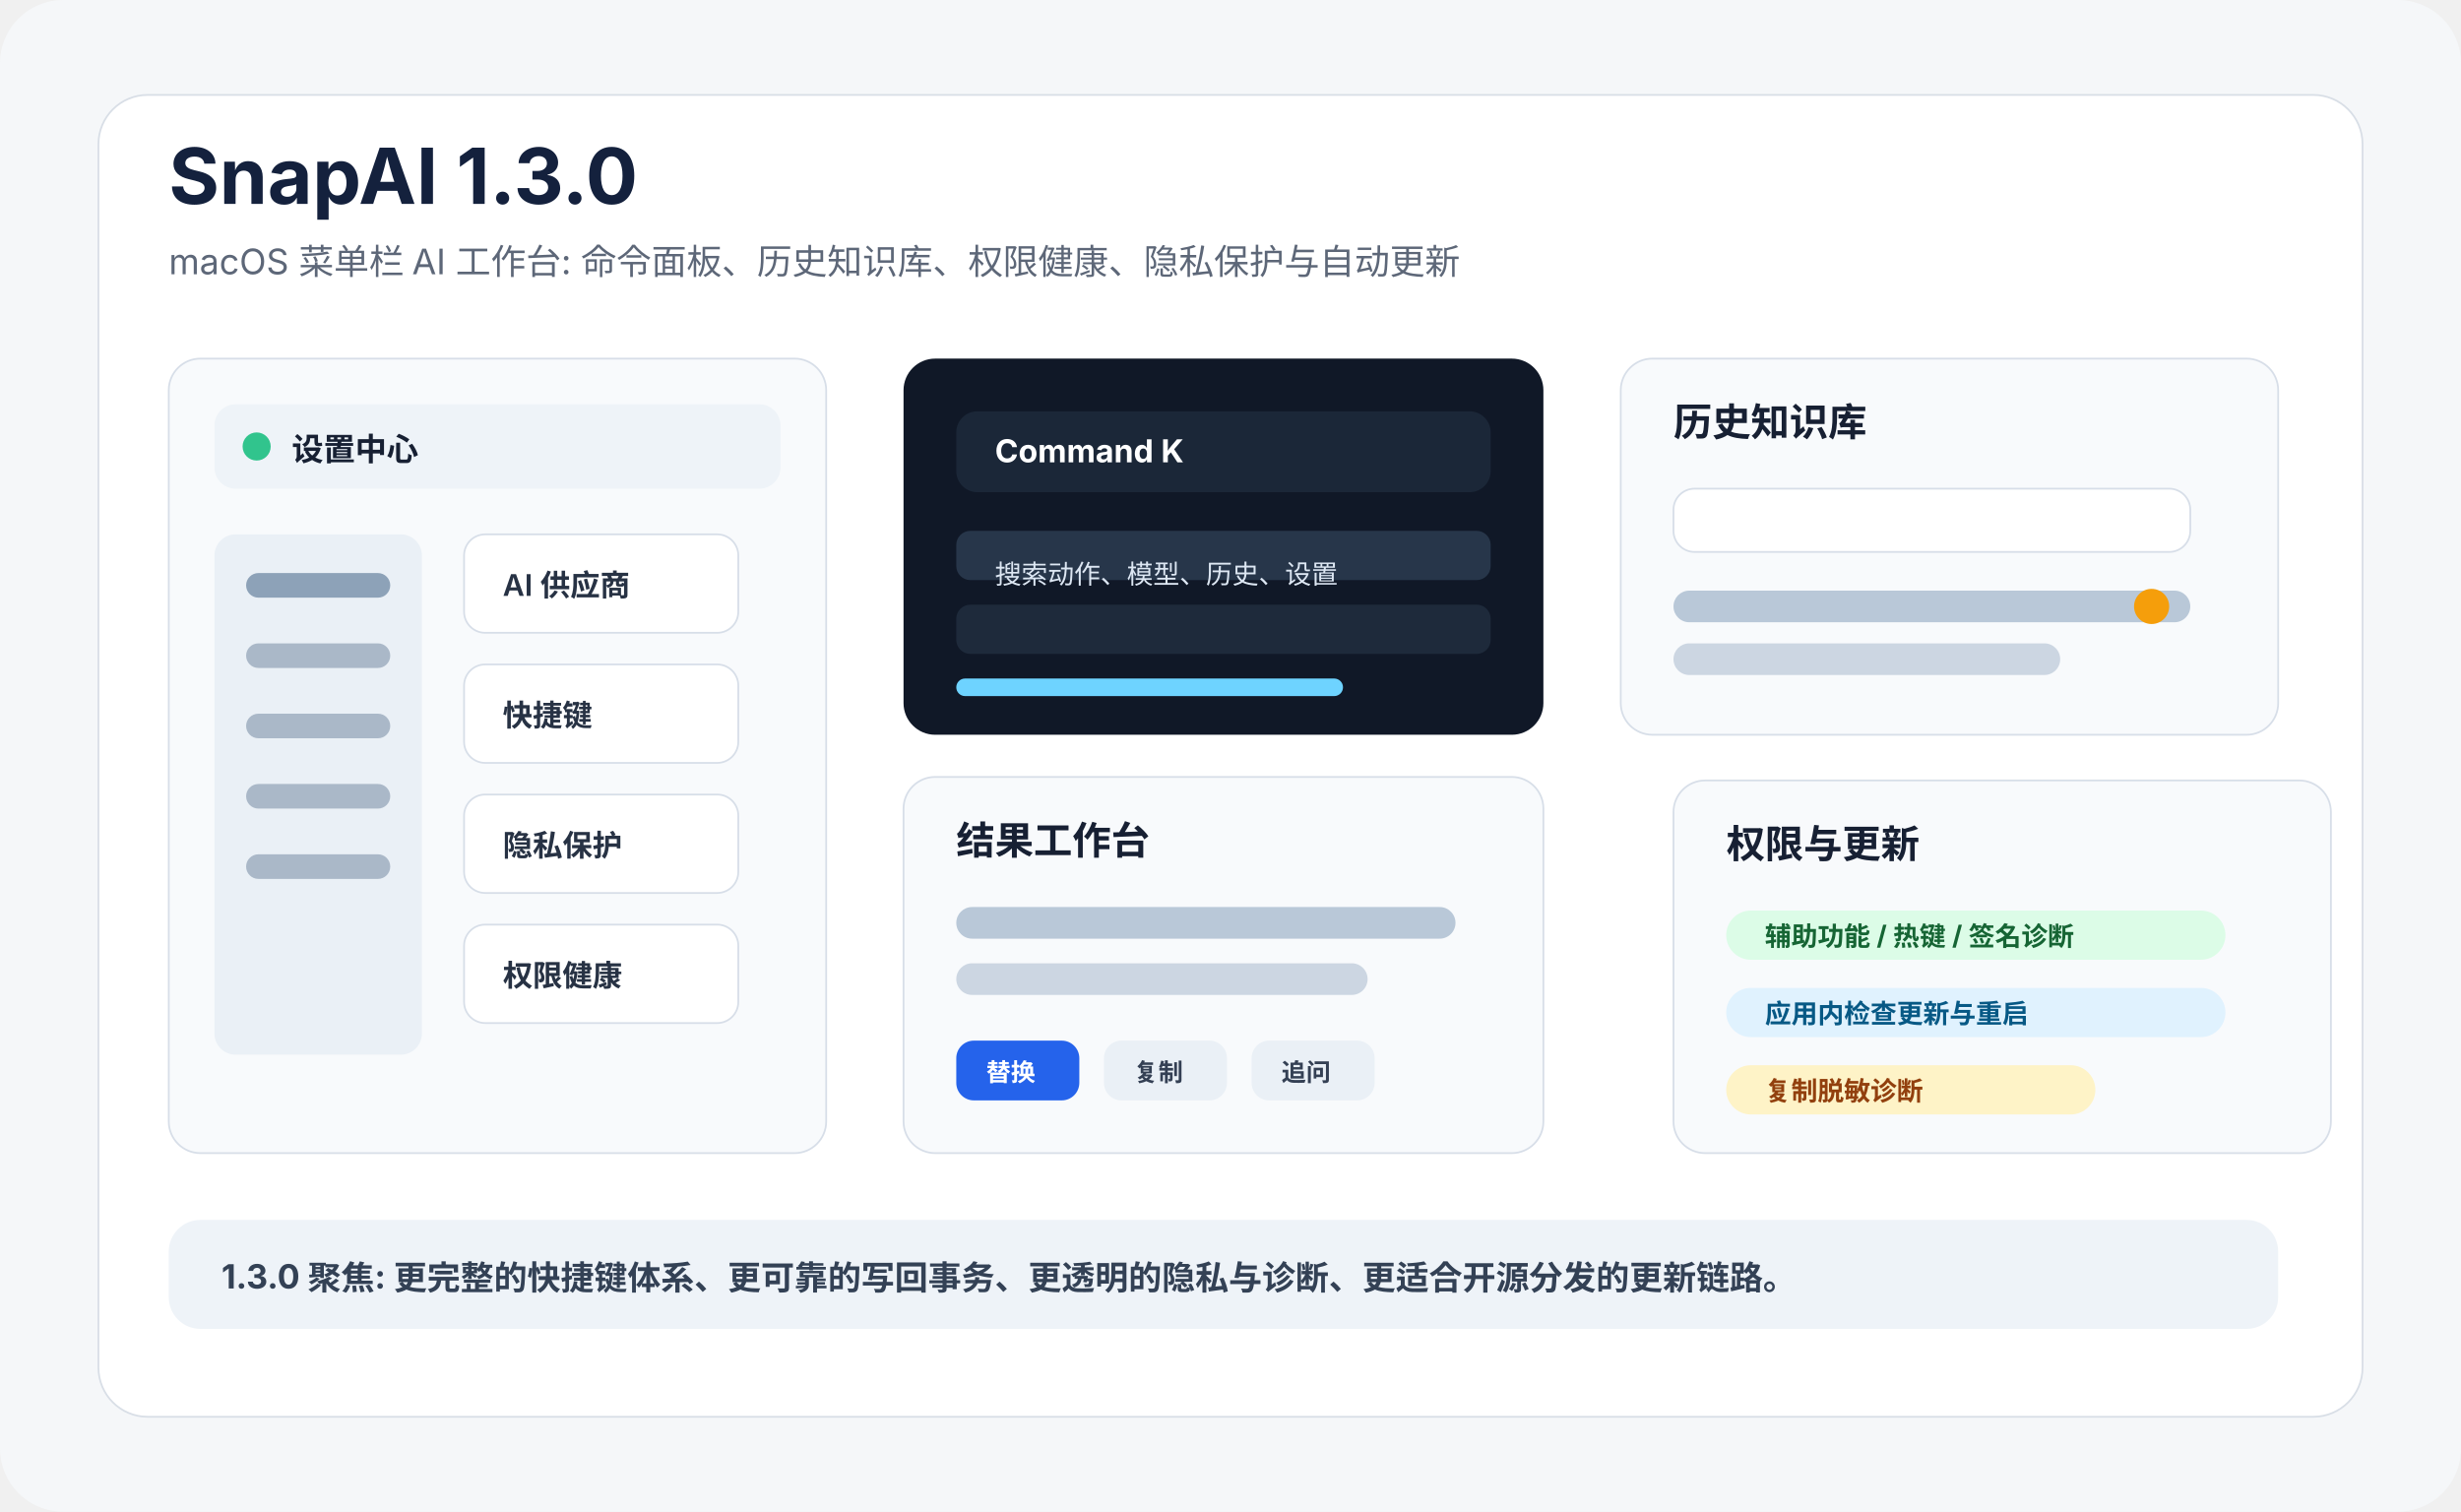
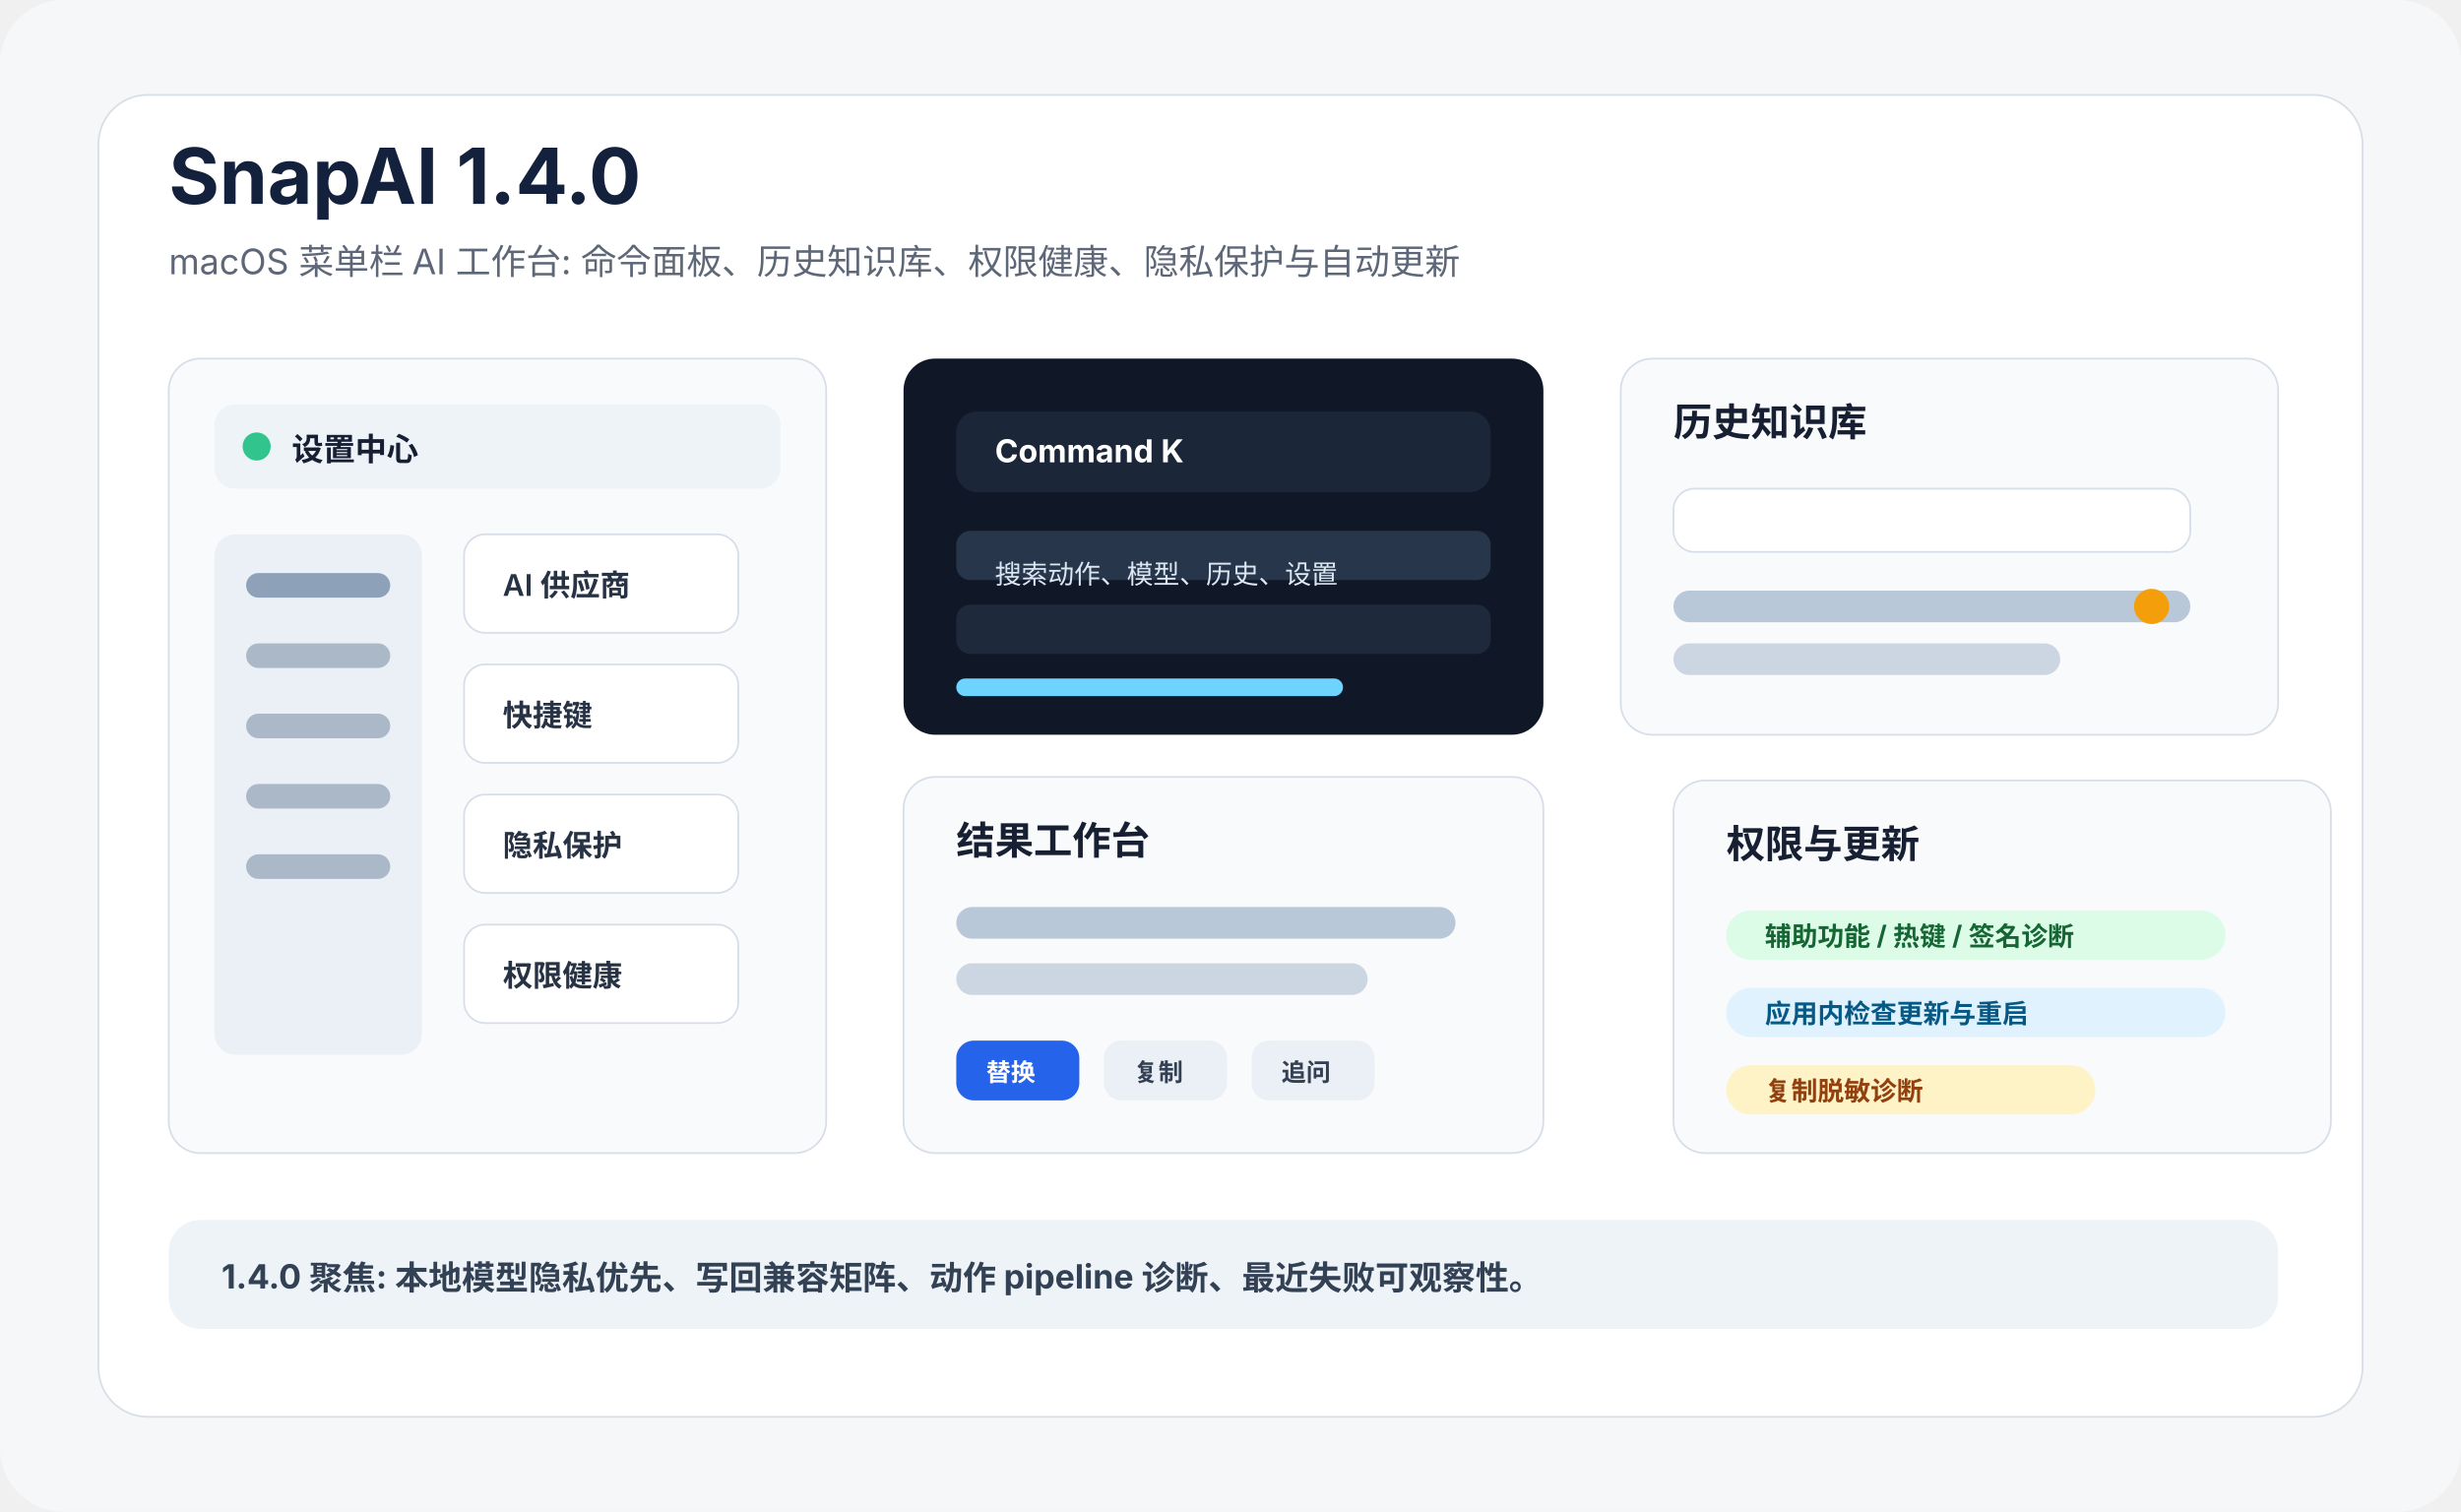
<svg xmlns="http://www.w3.org/2000/svg" width="1400" height="860" viewBox="0 0 1400 860" fill="none">
  <rect width="1400" height="860" rx="36" fill="#F5F7F9" />
  <rect x="56" y="54" width="1288" height="752" rx="28" fill="#FFFFFF" stroke="#D8DEE6" />
-   <text x="96" y="116" fill="#14213D" font-family="-apple-system,BlinkMacSystemFont,Segoe UI,sans-serif" font-size="44" font-weight="700">SnapAI 1.3.0</text>
+   <text x="96" y="116" fill="#14213D" font-family="-apple-system,BlinkMacSystemFont,Segoe UI,sans-serif" font-size="44" font-weight="700">SnapAI 1.4.0</text>
  <text x="96" y="156" fill="#5D6778" font-family="-apple-system,BlinkMacSystemFont,Segoe UI,sans-serif" font-size="20">macOS 菜单栏 AI 工作台: 命令面板、历史知识库、权限健康、隐私保护与自动更新</text>
  <rect x="96" y="204" width="374" height="452" rx="18" fill="#F8FAFC" stroke="#D7DEE8" />
  <rect x="122" y="230" width="322" height="48" rx="12" fill="#EEF3F8" />
  <circle cx="146" cy="254" r="8" fill="#31C48D" />
  <text x="166" y="262" fill="#172033" font-family="-apple-system,BlinkMacSystemFont,Segoe UI,sans-serif" font-size="18" font-weight="650">设置中心</text>
  <rect x="122" y="304" width="118" height="296" rx="12" fill="#EAF0F6" />
  <rect x="140" y="326" width="82" height="14" rx="7" fill="#8DA2B8" />
  <rect x="140" y="366" width="82" height="14" rx="7" fill="#AAB8C8" />
  <rect x="140" y="406" width="82" height="14" rx="7" fill="#AAB8C8" />
  <rect x="140" y="446" width="82" height="14" rx="7" fill="#AAB8C8" />
  <rect x="140" y="486" width="82" height="14" rx="7" fill="#AAB8C8" />
  <rect x="264" y="304" width="156" height="56" rx="12" fill="#FFFFFF" stroke="#D7DEE8" />
  <text x="286" y="339" fill="#273244" font-family="-apple-system,BlinkMacSystemFont,Segoe UI,sans-serif" font-size="17" font-weight="600">AI 供应商</text>
  <rect x="264" y="378" width="156" height="56" rx="12" fill="#FFFFFF" stroke="#D7DEE8" />
  <text x="286" y="413" fill="#273244" font-family="-apple-system,BlinkMacSystemFont,Segoe UI,sans-serif" font-size="17" font-weight="600">快捷键</text>
  <rect x="264" y="452" width="156" height="56" rx="12" fill="#FFFFFF" stroke="#D7DEE8" />
  <text x="286" y="487" fill="#273244" font-family="-apple-system,BlinkMacSystemFont,Segoe UI,sans-serif" font-size="17" font-weight="600">隐私保护</text>
  <rect x="264" y="526" width="156" height="56" rx="12" fill="#FFFFFF" stroke="#D7DEE8" />
  <text x="286" y="561" fill="#273244" font-family="-apple-system,BlinkMacSystemFont,Segoe UI,sans-serif" font-size="17" font-weight="600">权限健康</text>
  <rect x="514" y="204" width="364" height="214" rx="18" fill="#101827" />
  <rect x="544" y="234" width="304" height="46" rx="12" fill="#1B2738" />
  <text x="566" y="263" fill="#FFFFFF" font-family="-apple-system,BlinkMacSystemFont,Segoe UI,sans-serif" font-size="18" font-weight="650">Command K</text>
  <rect x="544" y="302" width="304" height="28" rx="8" fill="#27364A" />
  <rect x="544" y="344" width="304" height="28" rx="8" fill="#1E2A3B" />
  <rect x="544" y="386" width="220" height="10" rx="5" fill="#6ED3FF" />
  <text x="566" y="332" fill="#DDE7F3" font-family="-apple-system,BlinkMacSystemFont,Segoe UI,sans-serif" font-size="15">搜索动作、模型、历史、设置</text>
  <rect x="514" y="442" width="364" height="214" rx="18" fill="#F8FAFC" stroke="#D7DEE8" />
  <text x="544" y="486" fill="#172033" font-family="-apple-system,BlinkMacSystemFont,Segoe UI,sans-serif" font-size="22" font-weight="700">结果工作台</text>
  <rect x="544" y="516" width="284" height="18" rx="9" fill="#B9C8D8" />
  <rect x="544" y="548" width="234" height="18" rx="9" fill="#CCD6E2" />
  <rect x="544" y="592" width="70" height="34" rx="10" fill="#2563EB" />
  <rect x="628" y="592" width="70" height="34" rx="10" fill="#EAF0F6" />
  <rect x="712" y="592" width="70" height="34" rx="10" fill="#EAF0F6" />
  <text x="561" y="615" fill="#FFFFFF" font-family="-apple-system,BlinkMacSystemFont,Segoe UI,sans-serif" font-size="14" font-weight="700">替换</text>
  <text x="645" y="615" fill="#344054" font-family="-apple-system,BlinkMacSystemFont,Segoe UI,sans-serif" font-size="14" font-weight="700">复制</text>
  <text x="729" y="615" fill="#344054" font-family="-apple-system,BlinkMacSystemFont,Segoe UI,sans-serif" font-size="14" font-weight="700">追问</text>
  <rect x="922" y="204" width="374" height="214" rx="18" fill="#F8FAFC" stroke="#D7DEE8" />
  <text x="952" y="248" fill="#172033" font-family="-apple-system,BlinkMacSystemFont,Segoe UI,sans-serif" font-size="22" font-weight="700">历史知识库</text>
  <rect x="952" y="278" width="294" height="36" rx="12" fill="#FFFFFF" stroke="#D7DEE8" />
  <rect x="952" y="336" width="294" height="18" rx="9" fill="#B9C8D8" />
  <rect x="952" y="366" width="220" height="18" rx="9" fill="#CCD6E2" />
  <circle cx="1224" cy="345" r="10" fill="#F59E0B" />
  <rect x="952" y="444" width="374" height="212" rx="18" fill="#F8FAFC" stroke="#D7DEE8" />
  <text x="982" y="488" fill="#172033" font-family="-apple-system,BlinkMacSystemFont,Segoe UI,sans-serif" font-size="22" font-weight="700">权限与更新</text>
  <rect x="982" y="518" width="284" height="28" rx="14" fill="#DCFCE7" />
  <rect x="982" y="562" width="284" height="28" rx="14" fill="#E0F2FE" />
  <rect x="982" y="606" width="210" height="28" rx="14" fill="#FEF3C7" />
  <text x="1004" y="538" fill="#166534" font-family="-apple-system,BlinkMacSystemFont,Segoe UI,sans-serif" font-size="15" font-weight="650">辅助功能 / 热键 / 签名诊断</text>
  <text x="1004" y="582" fill="#075985" font-family="-apple-system,BlinkMacSystemFont,Segoe UI,sans-serif" font-size="15" font-weight="650">应用内检查更新与重启</text>
  <text x="1004" y="626" fill="#92400E" font-family="-apple-system,BlinkMacSystemFont,Segoe UI,sans-serif" font-size="15" font-weight="650">复制脱敏诊断</text>
  <rect x="96" y="694" width="1200" height="62" rx="18" fill="#EEF3F8" />
-   <text x="126" y="733" fill="#334155" font-family="-apple-system,BlinkMacSystemFont,Segoe UI,sans-serif" font-size="19" font-weight="650">1.3.0 聚焦: 更完整的快捷键体系、更可靠的写回事务、更透明的隐私与诊断、更适合开源分发的更新链路。</text>
+   <text x="126" y="733" fill="#334155" font-family="-apple-system,BlinkMacSystemFont,Segoe UI,sans-serif" font-size="19" font-weight="650">1.4.0 聚焦: 本地模型隐私优先、写回兼容矩阵、动作 pipeline 诊断、最近失败可观察性。</text>
</svg>
